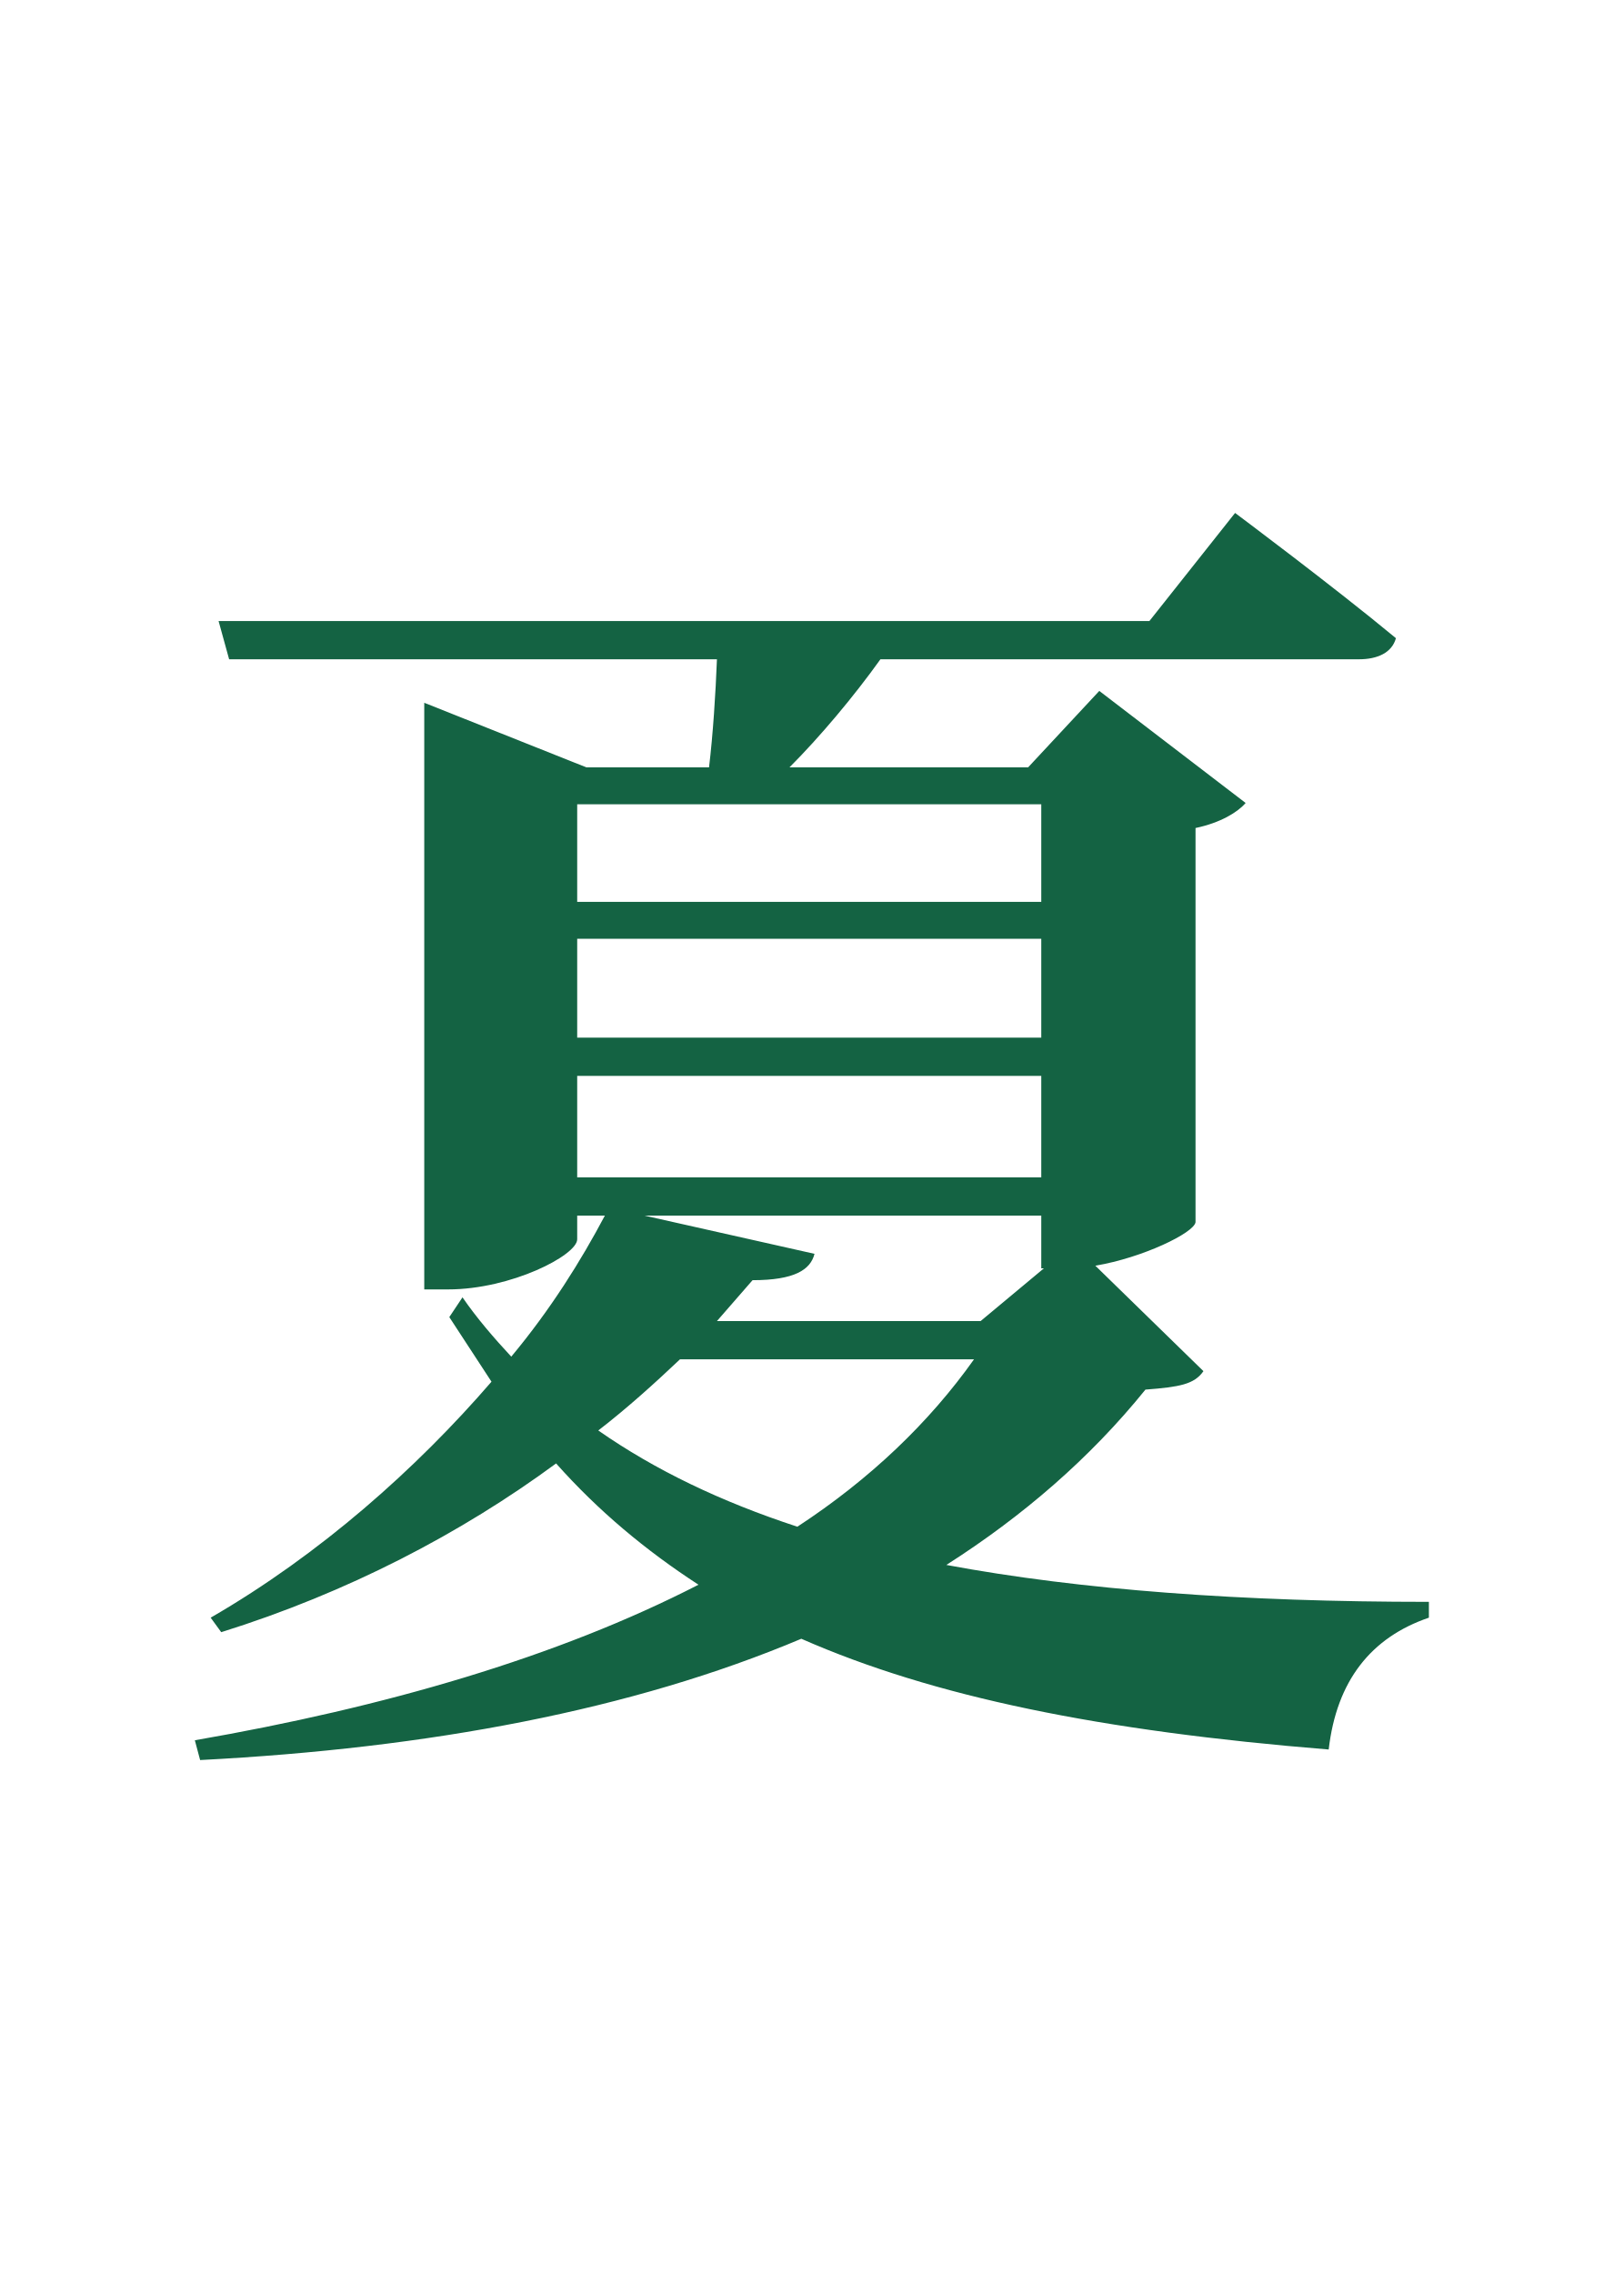
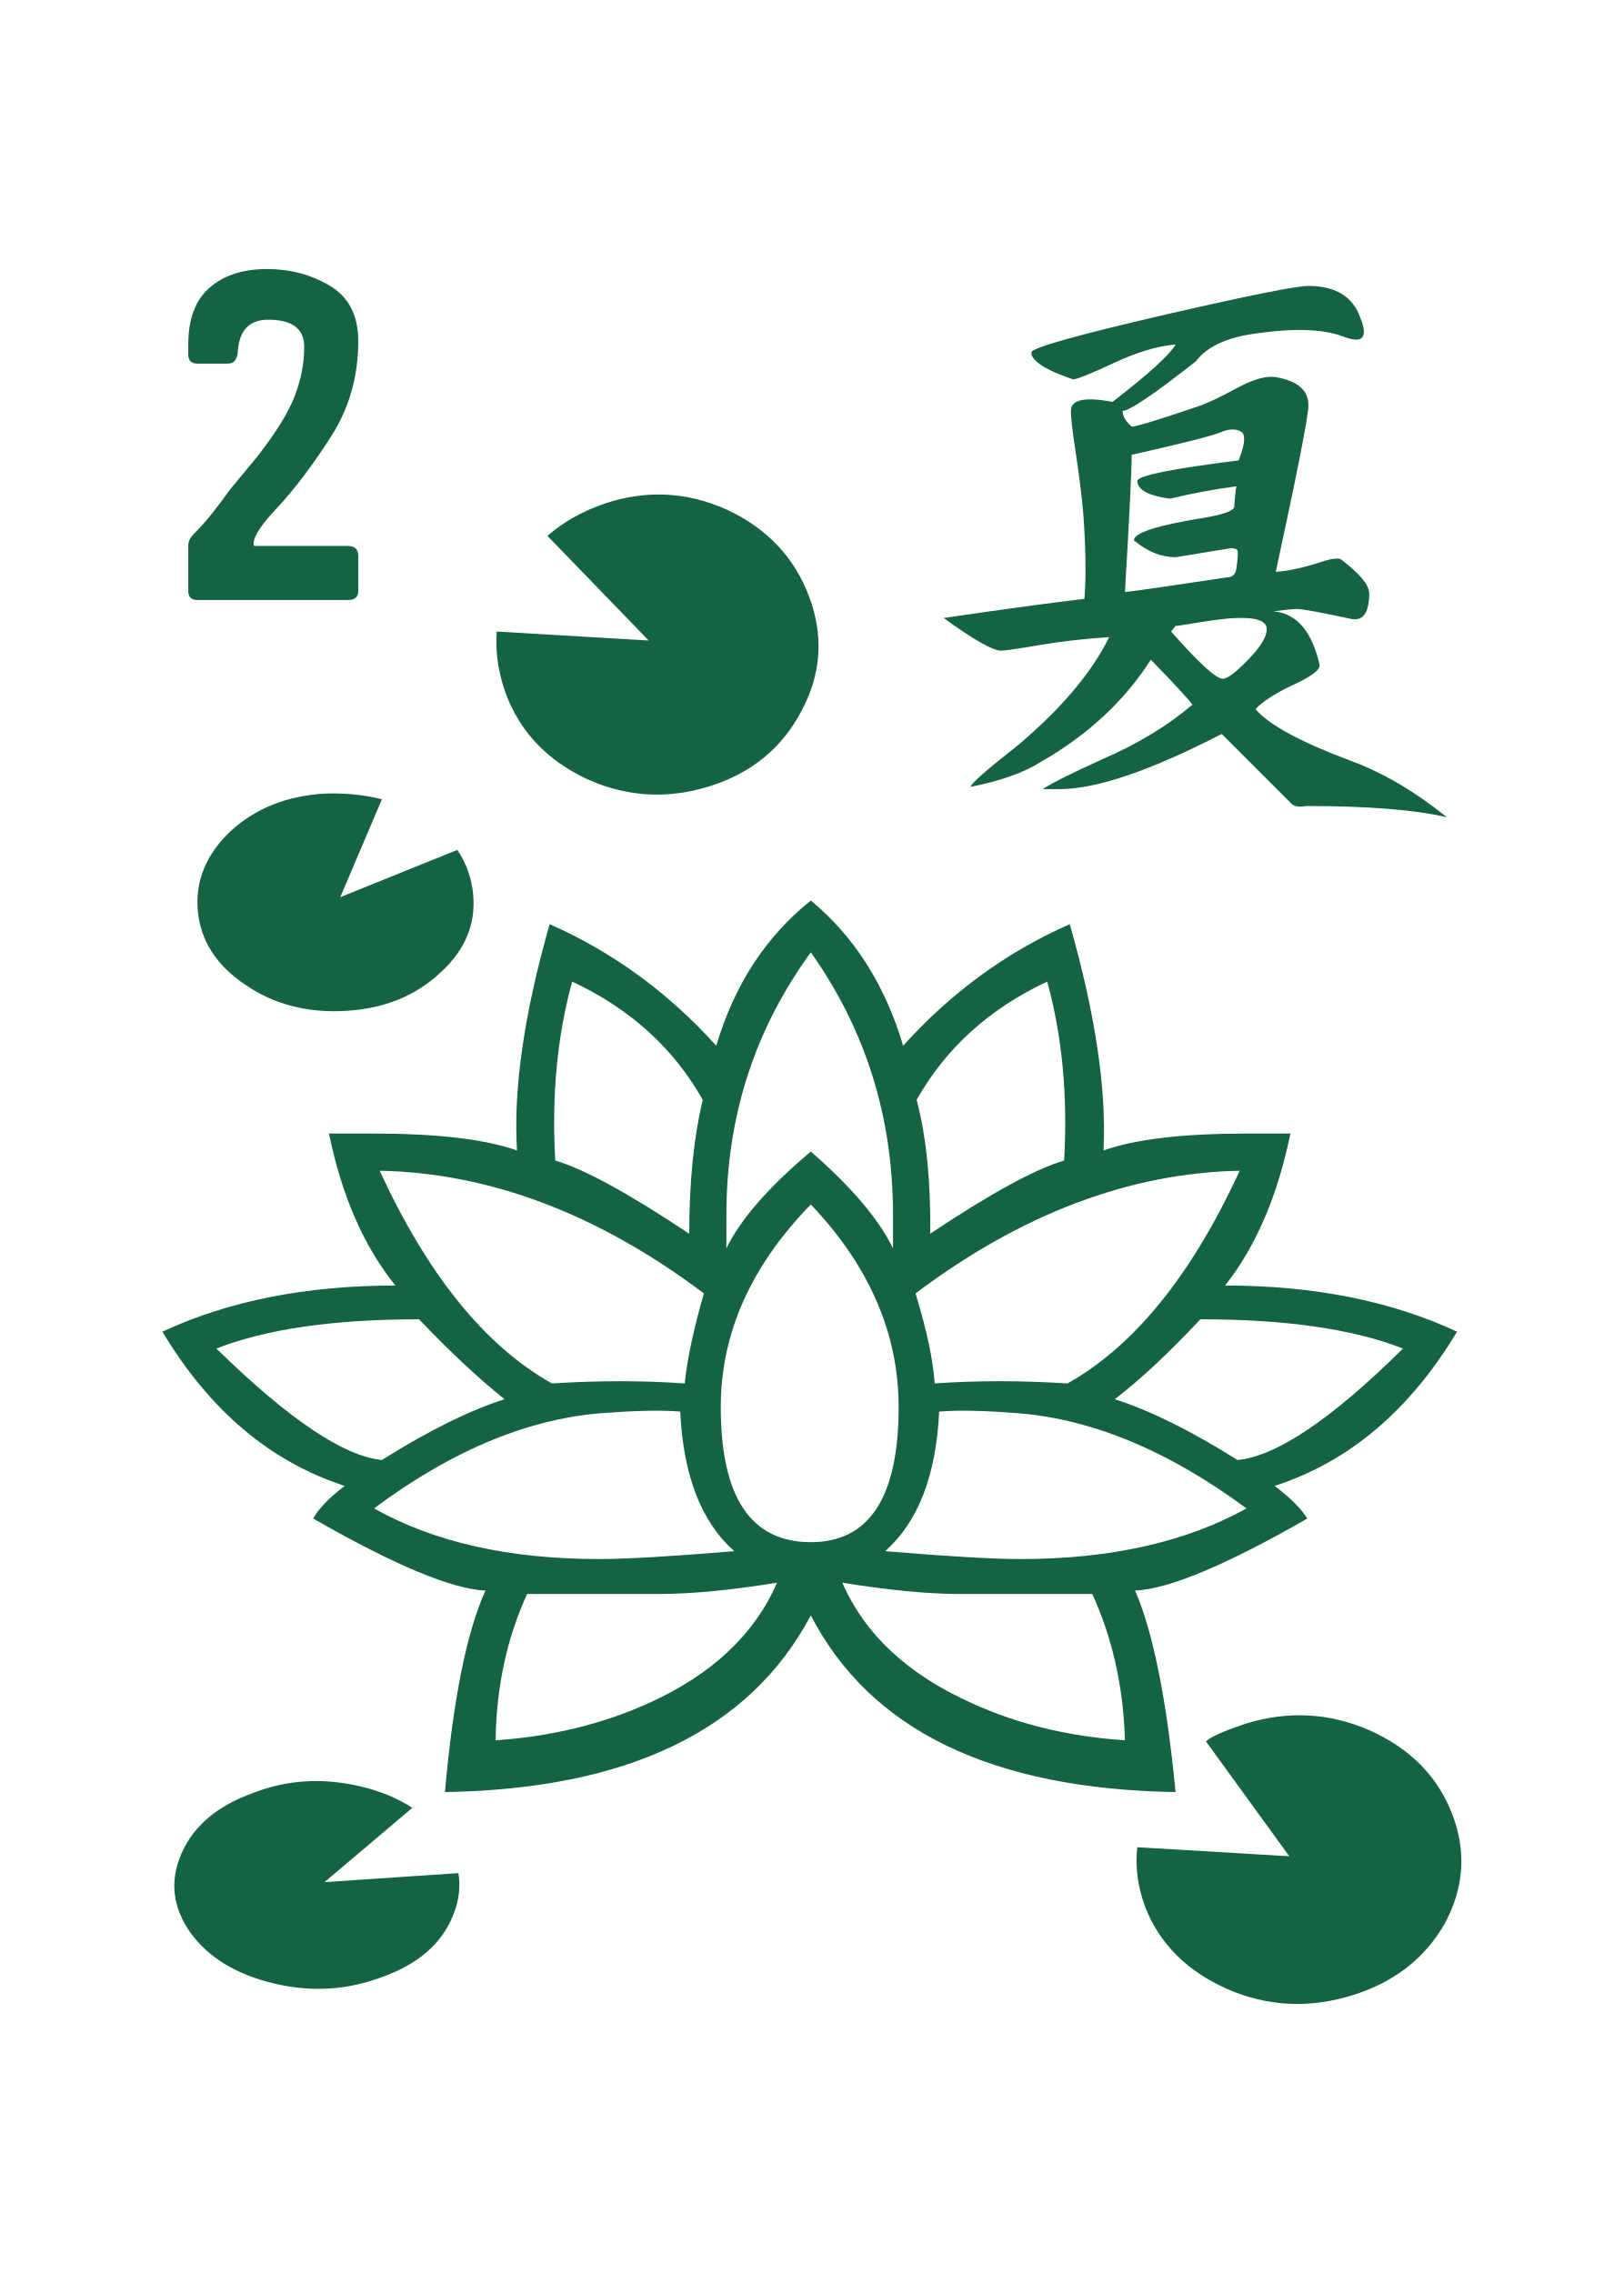
<svg xmlns="http://www.w3.org/2000/svg" viewBox="0 0 100 140">
-   <path d="M827 857 762 775H56L64 746H434C433 720 431 689 428 664H335L212 713V268H230C278 268 328 294 328 306V324H349C331 290 308 253 278 217C265 231 252 246 241 262L231 247L263 198C206 132 133 67 50 19L58 8C154 38 240 83 312 136C344 100 380 70 420 44C313 -11 182 -49 38 -74L42 -89C216 -80 370 -51 498 3C598 -41 725 -67 898 -81C904 -29 930 4 974 19V31C832 31 710 40 608 59C666 96 717 140 759 192C785 194 796 196 803 206L721 286C757 292 796 311 797 319V618C816 622 829 630 835 637L724 722L670 664H489C512 687 538 718 558 746H921C935 746 946 751 949 762C902 801 827 857 827 857ZM344 161C366 178 387 197 406 215H629C595 167 550 124 495 88C437 107 387 131 344 161ZM461 275C493 275 505 283 508 295L379 324H680V284H682L634 244H434ZM680 636V562H328V636ZM328 353V430H680V353ZM328 459V534H680V459Z" transform="translate(8.91453,101.1795) scale(0.08119658,-0.08119658)" fill="#146343" />
+   <path d="M650 382Q588 372 546 372H428Q401 313 400 242Q474 247 536 275Q620 313 650 382ZM564 534Q541 536 500 533Q398 527 292 448Q372 403 492 403Q528 403 612 410Q568 449 564 534ZM408 545Q374 572 332 616Q218 616 152 590Q248 496 299 491Q361 530 408 545ZM585 639Q444 745 297 748Q361 609 450 559Q512 563 568 559Q571 590 585 639ZM584 811Q545 880 468 916Q448 843 453 757Q491 746 572 692Q572 761 584 811ZM708 382Q738 313 823 275Q884 247 959 242Q957 313 930 372H812Q770 372 708 382ZM794 534Q790 449 746 410Q830 403 866 403Q986 403 1067 448Q960 527 858 533Q817 536 794 534ZM950 545Q997 530 1059 491Q1111 496 1206 590Q1140 616 1026 616Q985 572 950 545ZM773 639Q788 590 790 559Q846 563 908 559Q997 609 1061 748Q914 745 773 639ZM774 811Q787 761 786 692Q867 746 905 757Q910 843 890 916Q813 880 774 811ZM355 196Q366 320 391 375Q346 377 238 439Q245 452 266 468Q167 500 104 605Q192 646 311 646Q269 698 252 781H292Q376 781 419 766Q414 848 448 967Q532 930 596 859Q620 940 680 988Q738 940 762 859Q826 930 910 967Q944 848 940 766Q982 781 1067 781H1106Q1089 698 1048 646Q1166 646 1254 605Q1191 500 1092 468Q1113 452 1121 439Q1013 377 968 375Q992 320 1004 196Q759 200 680 353Q599 200 355 196ZM680 418Q758 418 758 538Q758 636 680 718Q600 636 600 538Q600 418 680 418ZM753 679V709Q753 839 680 942Q605 839 605 709V679Q624 718 680 765Q734 718 753 679ZM1031 241Q1037 247 1067 257Q1123 274 1176 251Q1230 227 1249.5 177.0Q1269 127 1243 79Q1216 32 1159.5 15.0Q1103 -2 1050 21Q996 45 977 94Q967 121 970 147L1105 139ZM366 1033Q378 1015 380 994Q384 954 351 924Q318 893 267.0 890.0Q216 887 178 913Q139 939 135.5 979.0Q132 1019 165 1050Q198 1080 248 1083Q275 1084 299 1078L262 991ZM367 124Q370 105 362 86Q347 49 300 32Q253 14 203.0 26.0Q153 38 129 71Q105 105 121.0 141.5Q137 178 184 195Q230 213 280 201Q306 195 326 182L248 116ZM446 1312Q468 1331 498 1341Q553 1359 606 1335Q659 1310 678.5 1258.0Q698 1206 672 1157Q646 1107 590.0 1089.5Q534 1072 481 1096Q428 1121 409 1172Q399 1200 401 1227L536 1219ZM1122 1534Q1158 1534 1168 1506Q1179 1479 1153 1489Q1127 1499 1077 1492Q1037 1487 1022 1467Q966 1423 957 1423Q957 1416 965 1409Q971 1409 1024 1427Q1036 1431 1058.0 1443.0Q1080 1455 1093 1453Q1122 1448 1122 1428Q1122 1414 1093 1280Q1110 1281 1137 1290Q1148 1293 1151 1291Q1176 1272 1176 1261Q1176 1236 1161 1238Q1119 1247 1112 1247Q1107 1247 1091 1245Q1122 1242 1132 1197Q1132 1190 1105 1178Q1083 1167 1075 1158Q1093 1137 1160 1112Q1203 1096 1245 1062Q1202 1072 1120 1072Q1110 1070 1106 1075L1045 1136Q950 1087 901 1087H886Q898 1095 940 1114Q986 1134 1019 1162Q1014 1169 982 1202Q947 1147 884 1111Q862 1097 822 1089Q822 1093 864 1126Q922 1175 945 1222Q913 1220 883.5 1215.0Q854 1210 849 1210Q838 1210 798 1239Q880 1251 923 1256Q924 1267 924 1283Q924 1305 922 1332Q920 1355 915 1388Q911 1414 911 1423Q911 1438 948 1431Q996 1468 1004 1482Q980 1480 949.0 1465.5Q918 1451 913 1451Q880 1462 876 1473V1475Q876 1481 997 1509Q1106 1534 1122 1534ZM965 1384Q965 1363 959 1262Q983 1265 1049 1275Q1057 1275 1058 1283Q1060 1297 1059.0 1299.0Q1058 1301 1053 1301L1004 1293Q985 1293 967 1308Q967 1318 1029 1328Q1053 1332 1056 1337Q1057 1351 1058 1356Q1028 1352 999 1345Q970 1349 970 1361Q972 1368 1060 1379Q1068 1399 1063 1404Q1056 1409 1044.0 1404.0Q1032 1399 965 1384ZM1024 1235Q1007 1232 1004 1232L1000 1227Q1037 1185 1046 1185Q1052 1185 1068.5 1202.0Q1085 1219 1085 1229Q1085 1240 1058 1239Q1050 1239 1024 1235ZM135 1255Q127 1255 127 1263V1303Q127 1307 129.0 1310.0Q131 1313 137 1319Q146 1328 164 1353L188 1382Q213 1414 221.5 1436.0Q230 1458 230 1480Q230 1504 198 1504Q173 1504 171 1476Q171 1472 169.0 1468.5Q167 1465 162 1465H135Q127 1465 127 1473V1482Q127 1516 146.0 1532.5Q165 1549 197 1549Q228 1549 253.0 1534.0Q278 1519 278 1485Q278 1438 254.0 1400.5Q230 1363 207 1338Q185 1315 185 1305Q185 1303 186.0 1303.0Q187 1303 188 1303H269Q278 1303 278 1294V1263Q278 1255 269 1255Z" fill="#146343" transform="matrix(0.06933267 0 0 -0.06933267 2.789402 123.9677)" />
</svg>
